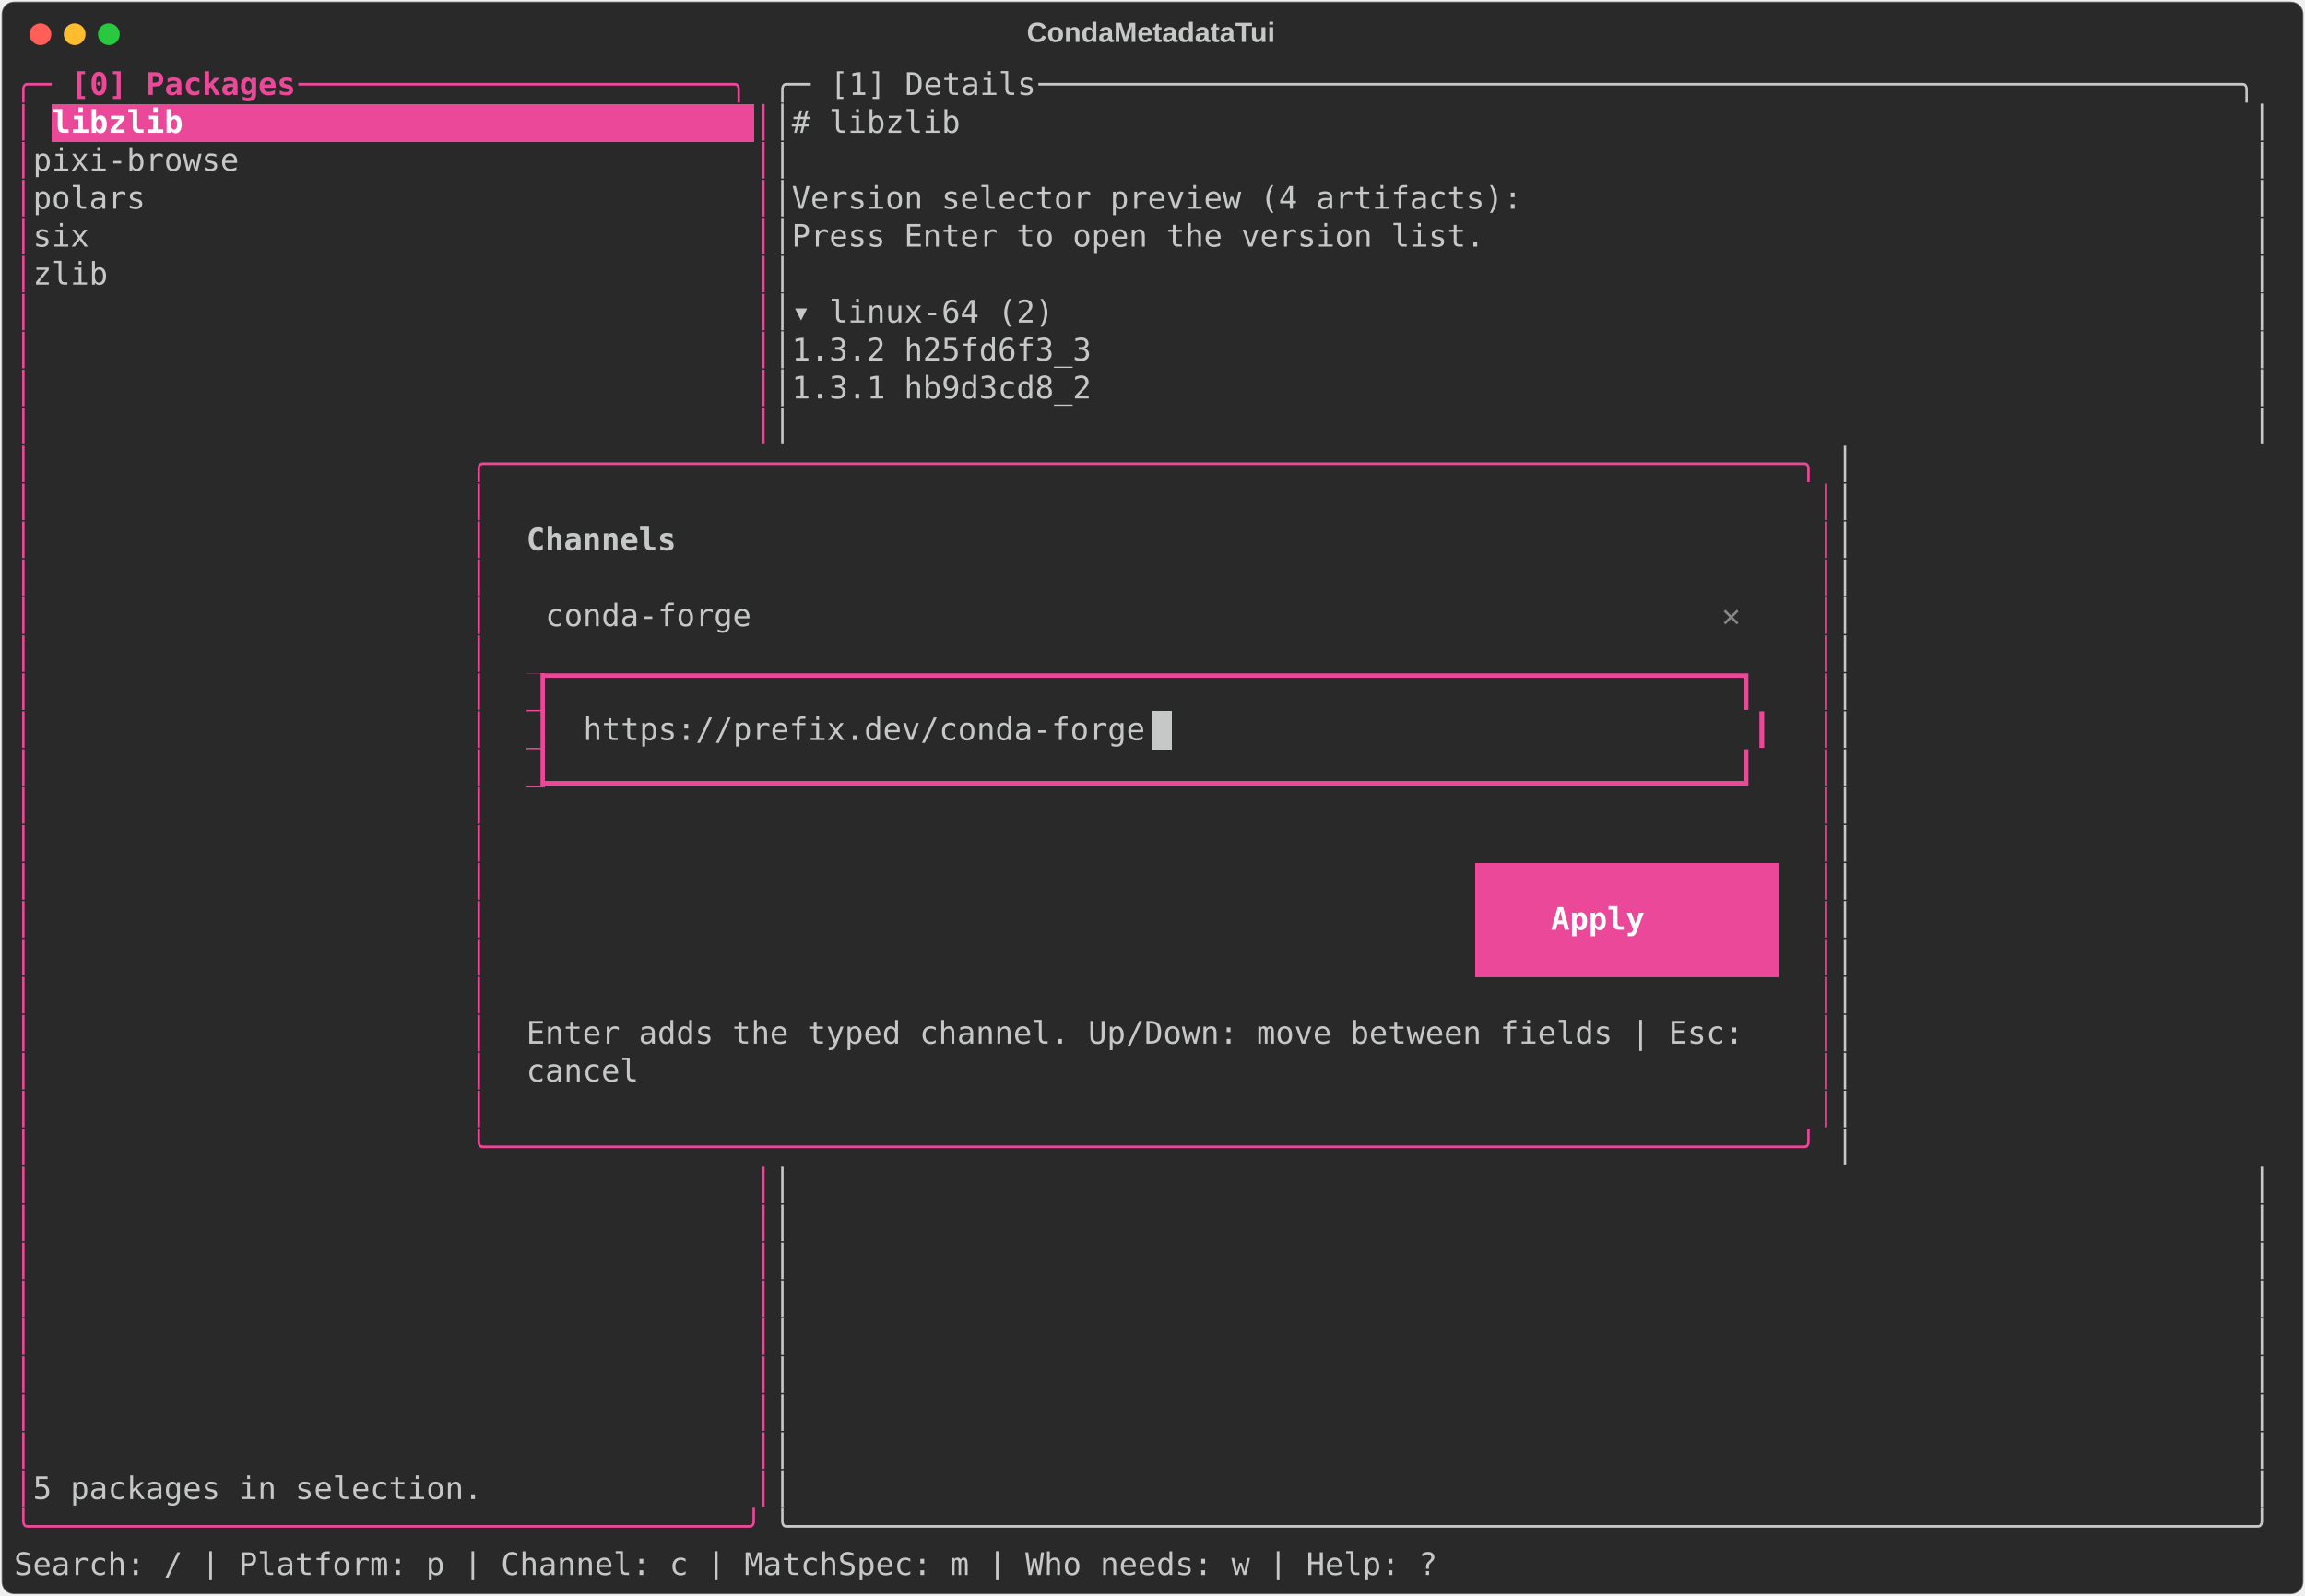
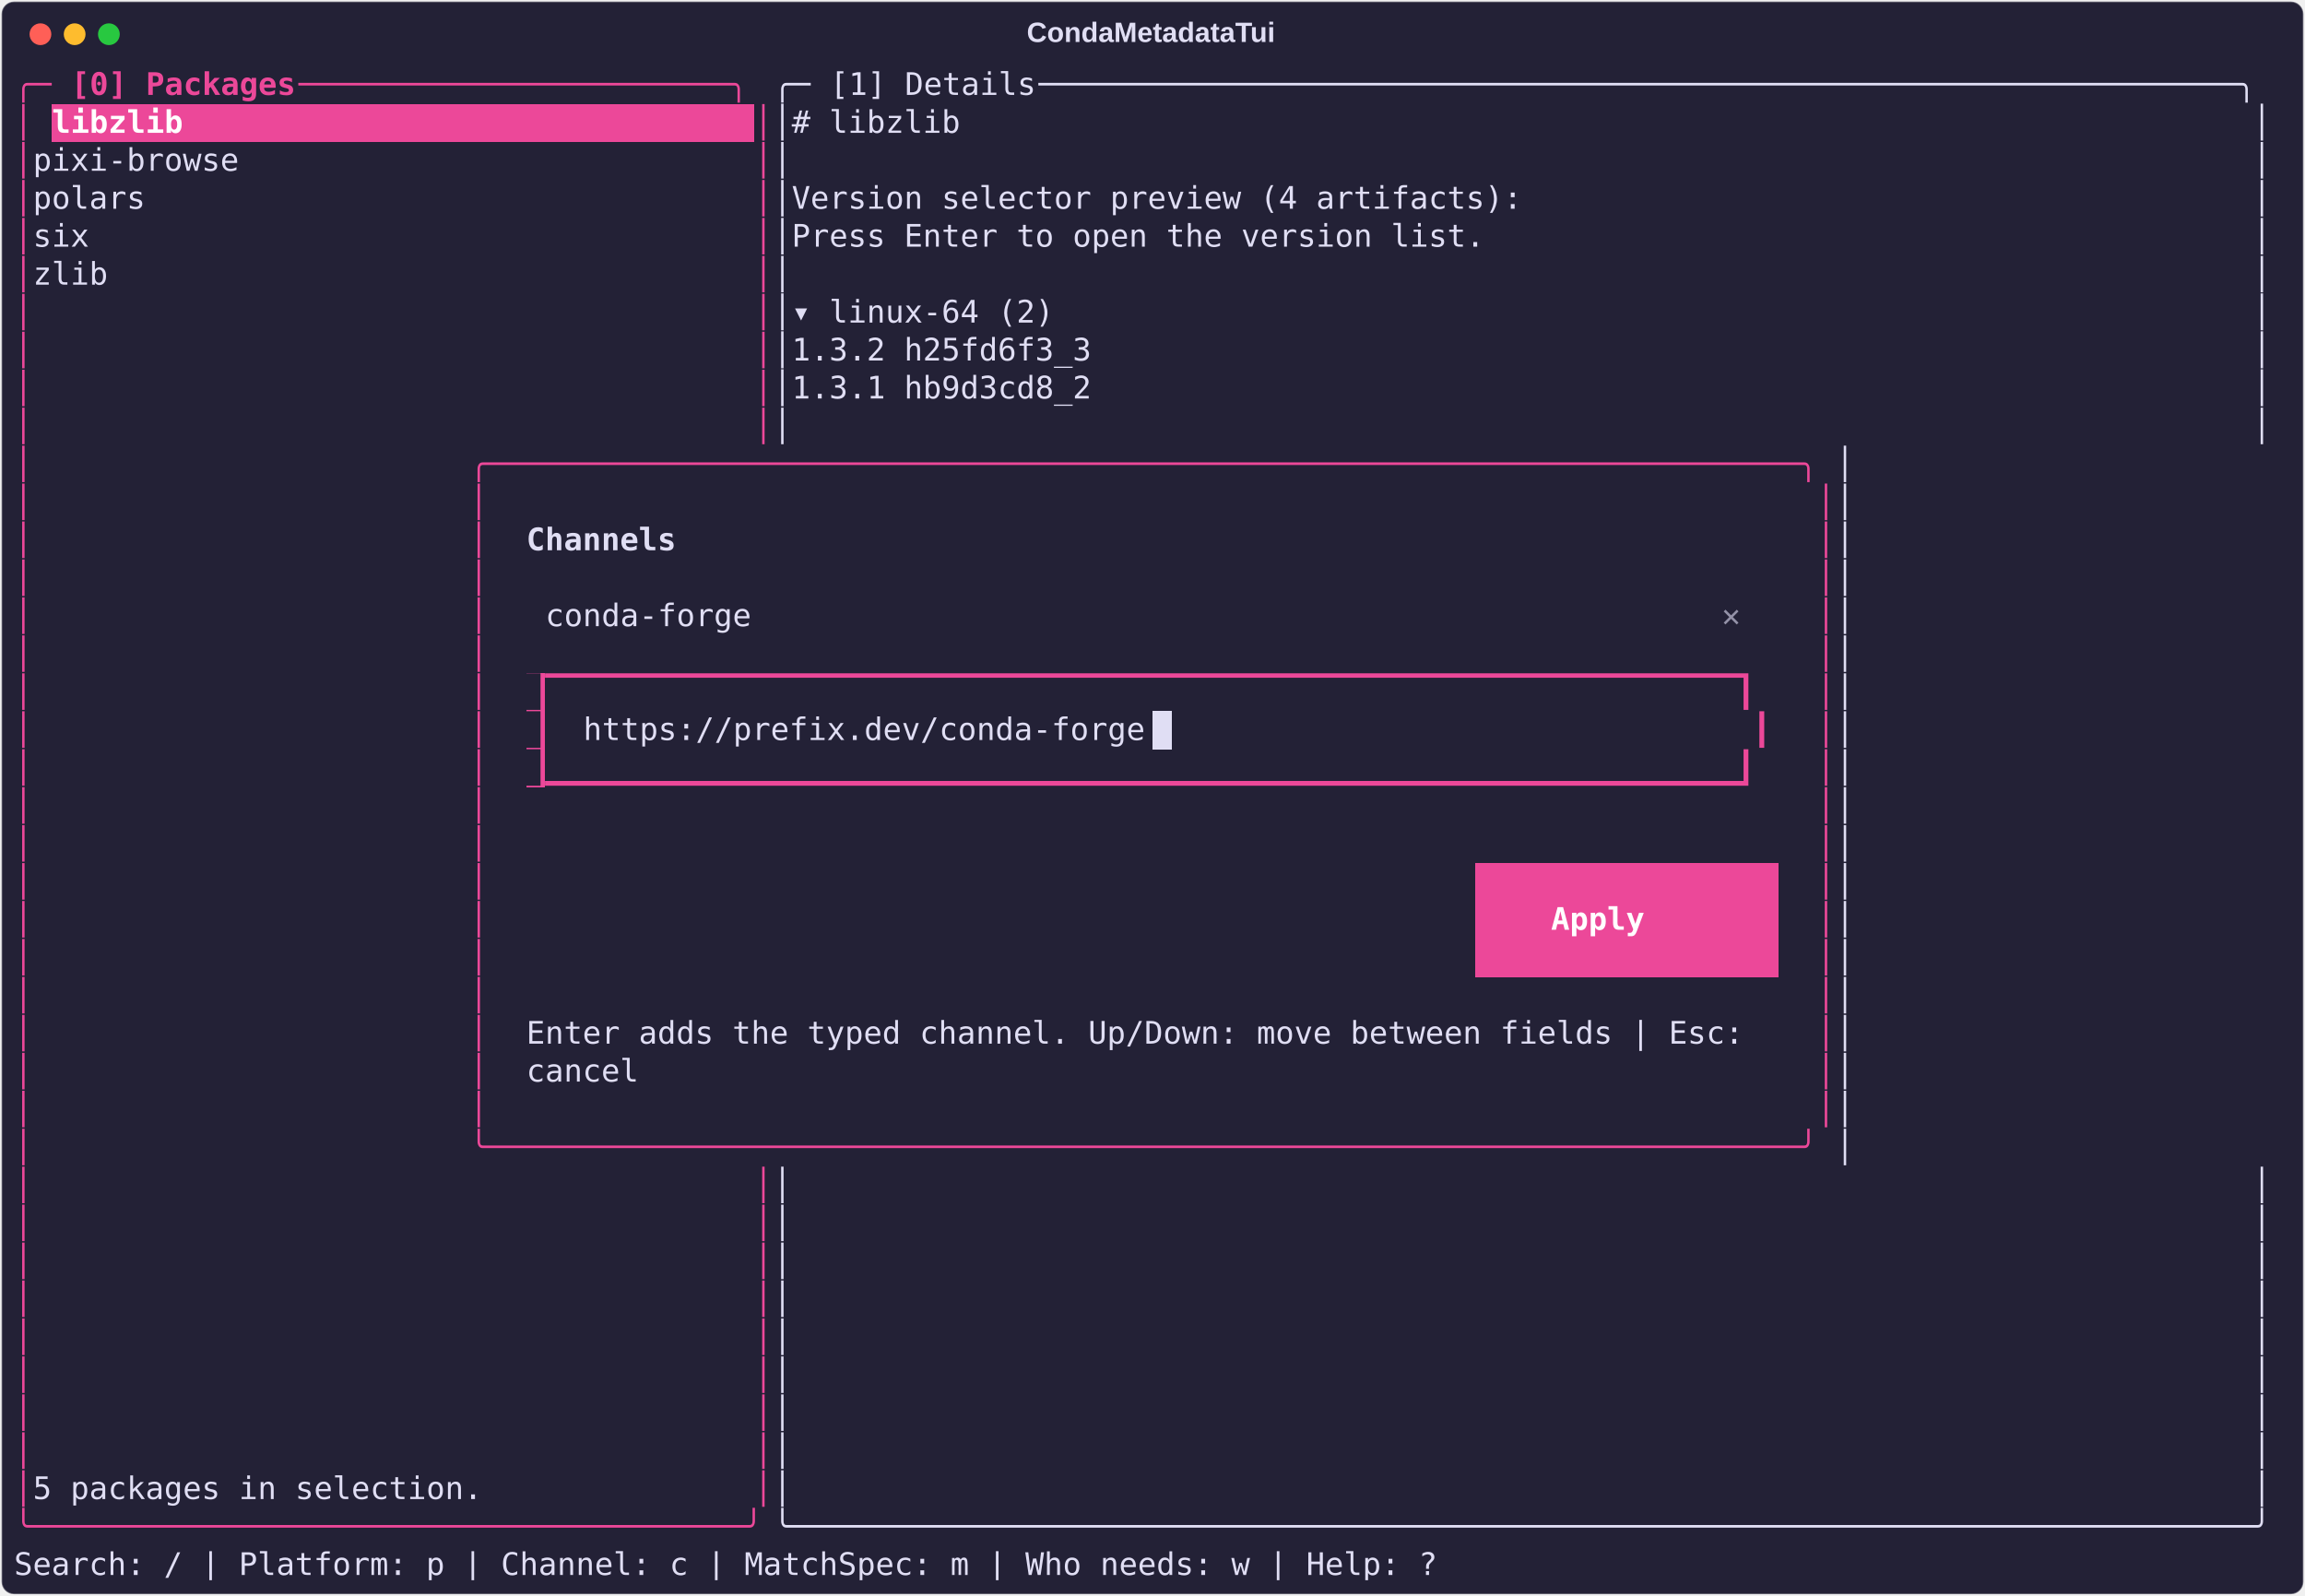
<svg xmlns="http://www.w3.org/2000/svg" class="rich-terminal" viewBox="0 0 1482 1026.0">
  <style>

    @font-face {
        font-family: "Fira Code";
        src: local("FiraCode-Regular"),
                url("https://cdnjs.cloudflare.com/ajax/libs/firacode/6.2.0/woff2/FiraCode-Regular.woff2") format("woff2"),
                url("https://cdnjs.cloudflare.com/ajax/libs/firacode/6.2.0/woff/FiraCode-Regular.woff") format("woff");
        font-style: normal;
        font-weight: 400;
    }
    @font-face {
        font-family: "Fira Code";
        src: local("FiraCode-Bold"),
                url("https://cdnjs.cloudflare.com/ajax/libs/firacode/6.2.0/woff2/FiraCode-Bold.woff2") format("woff2"),
                url("https://cdnjs.cloudflare.com/ajax/libs/firacode/6.2.0/woff/FiraCode-Bold.woff") format("woff");
        font-style: bold;
        font-weight: 700;
    }

    .terminal-matrix {
        font-family: Fira Code, monospace;
        font-size: 20px;
        line-height: 24.4px;
        font-variant-east-asian: full-width;
    }

    .terminal-title {
        font-size: 18px;
        font-weight: bold;
        font-family: arial;
    }

    .terminal-r1 { fill: #ec4899 }
.terminal-r2 { fill: #ec4899;font-weight: bold }
- .terminal-r3 { fill: #c5c8c6 }
+ .terminal-r3 { fill: #e0def4 }
.terminal-r4 { fill: #ffffff;font-weight: bold }
- .terminal-r5 { fill: #c5c8c6;font-weight: bold }
- .terminal-r6 { fill: #868887;font-weight: bold }
- .terminal-r7 { fill: #292929 }
- .terminal-r8 { fill: #4b4e55 }
- .terminal-r9 { fill: #cc555a }
+ .terminal-r5 { fill: #e0def4;font-weight: bold }
+ .terminal-r6 { fill: #9492a8;font-weight: bold }
+ .terminal-r7 { fill: #232136 }
+ .terminal-r8 { fill: #393552 }
+ .terminal-r9 { fill: #eb6f92 }
    </style>
  <defs>
    <clipPath id="terminal-clip-terminal">
      <rect x="0" y="0" width="1463.0" height="975.0" />
    </clipPath>
    <clipPath id="terminal-line-0">
      <rect x="0" y="1.5" width="1464" height="24.65" />
    </clipPath>
    <clipPath id="terminal-line-1">
      <rect x="0" y="25.9" width="1464" height="24.65" />
    </clipPath>
    <clipPath id="terminal-line-2">
      <rect x="0" y="50.3" width="1464" height="24.65" />
    </clipPath>
    <clipPath id="terminal-line-3">
      <rect x="0" y="74.7" width="1464" height="24.65" />
    </clipPath>
    <clipPath id="terminal-line-4">
      <rect x="0" y="99.1" width="1464" height="24.65" />
    </clipPath>
    <clipPath id="terminal-line-5">
      <rect x="0" y="123.5" width="1464" height="24.65" />
    </clipPath>
    <clipPath id="terminal-line-6">
      <rect x="0" y="147.9" width="1464" height="24.65" />
    </clipPath>
    <clipPath id="terminal-line-7">
      <rect x="0" y="172.3" width="1464" height="24.65" />
    </clipPath>
    <clipPath id="terminal-line-8">
      <rect x="0" y="196.7" width="1464" height="24.65" />
    </clipPath>
    <clipPath id="terminal-line-9">
      <rect x="0" y="221.1" width="1464" height="24.65" />
    </clipPath>
    <clipPath id="terminal-line-10">
      <rect x="0" y="245.5" width="1464" height="24.65" />
    </clipPath>
    <clipPath id="terminal-line-11">
      <rect x="0" y="269.9" width="1464" height="24.65" />
    </clipPath>
    <clipPath id="terminal-line-12">
      <rect x="0" y="294.3" width="1464" height="24.65" />
    </clipPath>
    <clipPath id="terminal-line-13">
      <rect x="0" y="318.7" width="1464" height="24.65" />
    </clipPath>
    <clipPath id="terminal-line-14">
      <rect x="0" y="343.1" width="1464" height="24.65" />
    </clipPath>
    <clipPath id="terminal-line-15">
      <rect x="0" y="367.5" width="1464" height="24.65" />
    </clipPath>
    <clipPath id="terminal-line-16">
      <rect x="0" y="391.9" width="1464" height="24.65" />
    </clipPath>
    <clipPath id="terminal-line-17">
      <rect x="0" y="416.3" width="1464" height="24.65" />
    </clipPath>
    <clipPath id="terminal-line-18">
      <rect x="0" y="440.7" width="1464" height="24.65" />
    </clipPath>
    <clipPath id="terminal-line-19">
      <rect x="0" y="465.1" width="1464" height="24.65" />
    </clipPath>
    <clipPath id="terminal-line-20">
      <rect x="0" y="489.5" width="1464" height="24.65" />
    </clipPath>
    <clipPath id="terminal-line-21">
      <rect x="0" y="513.9" width="1464" height="24.65" />
    </clipPath>
    <clipPath id="terminal-line-22">
      <rect x="0" y="538.3" width="1464" height="24.65" />
    </clipPath>
    <clipPath id="terminal-line-23">
      <rect x="0" y="562.7" width="1464" height="24.65" />
    </clipPath>
    <clipPath id="terminal-line-24">
      <rect x="0" y="587.1" width="1464" height="24.65" />
    </clipPath>
    <clipPath id="terminal-line-25">
      <rect x="0" y="611.5" width="1464" height="24.65" />
    </clipPath>
    <clipPath id="terminal-line-26">
      <rect x="0" y="635.9" width="1464" height="24.65" />
    </clipPath>
    <clipPath id="terminal-line-27">
      <rect x="0" y="660.3" width="1464" height="24.65" />
    </clipPath>
    <clipPath id="terminal-line-28">
      <rect x="0" y="684.7" width="1464" height="24.65" />
    </clipPath>
    <clipPath id="terminal-line-29">
      <rect x="0" y="709.1" width="1464" height="24.65" />
    </clipPath>
    <clipPath id="terminal-line-30">
      <rect x="0" y="733.5" width="1464" height="24.65" />
    </clipPath>
    <clipPath id="terminal-line-31">
      <rect x="0" y="757.9" width="1464" height="24.65" />
    </clipPath>
    <clipPath id="terminal-line-32">
      <rect x="0" y="782.3" width="1464" height="24.65" />
    </clipPath>
    <clipPath id="terminal-line-33">
      <rect x="0" y="806.7" width="1464" height="24.65" />
    </clipPath>
    <clipPath id="terminal-line-34">
      <rect x="0" y="831.1" width="1464" height="24.65" />
    </clipPath>
    <clipPath id="terminal-line-35">
      <rect x="0" y="855.5" width="1464" height="24.65" />
    </clipPath>
    <clipPath id="terminal-line-36">
      <rect x="0" y="879.9" width="1464" height="24.65" />
    </clipPath>
    <clipPath id="terminal-line-37">
      <rect x="0" y="904.3" width="1464" height="24.65" />
    </clipPath>
    <clipPath id="terminal-line-38">
      <rect x="0" y="928.7" width="1464" height="24.65" />
    </clipPath>
  </defs>
-   <rect fill="#292929" stroke="rgba(255,255,255,0.35)" stroke-width="1" x="1" y="1" width="1480" height="1024" rx="8" />
-   <text class="terminal-title" fill="#c5c8c6" text-anchor="middle" x="740" y="27">CondaMetadataTui</text>
+   <rect fill="#232136" stroke="rgba(255,255,255,0.35)" stroke-width="1" x="1" y="1" width="1480" height="1024" rx="8" />
+   <text class="terminal-title" fill="#e0def4" text-anchor="middle" x="740" y="27">CondaMetadataTui</text>
  <g transform="translate(26,22)">
    <circle cx="0" cy="0" r="7" fill="#ff5f57" />
    <circle cx="22" cy="0" r="7" fill="#febc2e" />
    <circle cx="44" cy="0" r="7" fill="#28c840" />
  </g>
  <g transform="translate(9, 41)" clip-path="url(#terminal-clip-terminal)">
    <rect fill="#ec4899" x="24.4" y="25.9" width="451.4" height="24.65" shape-rendering="crispEdges" />
    <rect fill="#ec4899" x="329.4" y="391.9" width="12.2" height="24.65" shape-rendering="crispEdges" />
    <rect fill="#ec4899" x="329.4" y="416.3" width="12.2" height="24.65" shape-rendering="crispEdges" />
-     <rect fill="#c5c8c6" x="732" y="416.3" width="12.2" height="24.65" shape-rendering="crispEdges" />
+     <rect fill="#e0def4" x="732" y="416.3" width="12.2" height="24.65" shape-rendering="crispEdges" />
    <rect fill="#ec4899" x="329.4" y="440.7" width="12.2" height="24.65" shape-rendering="crispEdges" />
    <rect fill="#ec4899" x="939.4" y="513.9" width="24.4" height="24.65" shape-rendering="crispEdges" />
    <rect fill="#ec4899" x="963.8" y="513.9" width="146.4" height="24.65" shape-rendering="crispEdges" />
    <rect fill="#ec4899" x="1110.2" y="513.9" width="24.4" height="24.65" shape-rendering="crispEdges" />
    <rect fill="#ec4899" x="939.4" y="538.3" width="48.8" height="24.65" shape-rendering="crispEdges" />
    <rect fill="#ec4899" x="988.2" y="538.3" width="85.4" height="24.65" shape-rendering="crispEdges" />
    <rect fill="#ec4899" x="1073.6" y="538.3" width="61" height="24.65" shape-rendering="crispEdges" />
    <rect fill="#ec4899" x="939.4" y="562.7" width="24.4" height="24.65" shape-rendering="crispEdges" />
    <rect fill="#ec4899" x="963.8" y="562.7" width="146.4" height="24.65" shape-rendering="crispEdges" />
    <rect fill="#ec4899" x="1110.2" y="562.7" width="24.4" height="24.65" shape-rendering="crispEdges" />
    <g class="terminal-matrix">
      <text class="terminal-r1" x="0" y="20" textLength="36.6" clip-path="url(#terminal-line-0)">╭─ </text>
      <text class="terminal-r2" x="36.6" y="20" textLength="146.4" clip-path="url(#terminal-line-0)">[0] Packages</text>
      <text class="terminal-r1" x="183" y="20" textLength="305" clip-path="url(#terminal-line-0)"> ───────────────────────╮</text>
      <text class="terminal-r3" x="488" y="20" textLength="36.6" clip-path="url(#terminal-line-0)">╭─ </text>
      <text class="terminal-r3" x="524.6" y="20" textLength="134.2" clip-path="url(#terminal-line-0)">[1] Details</text>
      <text class="terminal-r3" x="658.8" y="20" textLength="805.2" clip-path="url(#terminal-line-0)"> ────────────────────────────────────────────────────────────────╮</text>
      <text class="terminal-r3" x="1464" y="20" textLength="12.2" clip-path="url(#terminal-line-0)">
</text>
      <text class="terminal-r1" x="0" y="44.4" textLength="12.2" clip-path="url(#terminal-line-1)">│</text>
      <text class="terminal-r4" x="24.4" y="44.4" textLength="451.4" clip-path="url(#terminal-line-1)">libzlib                              </text>
      <text class="terminal-r1" x="475.8" y="44.4" textLength="12.2" clip-path="url(#terminal-line-1)">│</text>
      <text class="terminal-r3" x="488" y="44.4" textLength="976" clip-path="url(#terminal-line-1)">│# libzlib                                                                     │</text>
      <text class="terminal-r3" x="1464" y="44.4" textLength="12.2" clip-path="url(#terminal-line-1)">
</text>
      <text class="terminal-r1" x="0" y="68.8" textLength="12.2" clip-path="url(#terminal-line-2)">│</text>
      <text class="terminal-r3" x="12.2" y="68.8" textLength="463.6" clip-path="url(#terminal-line-2)"> pixi-browse                          </text>
      <text class="terminal-r1" x="475.8" y="68.8" textLength="12.2" clip-path="url(#terminal-line-2)">│</text>
      <text class="terminal-r3" x="488" y="68.8" textLength="976" clip-path="url(#terminal-line-2)">│                                                                              │</text>
      <text class="terminal-r3" x="1464" y="68.8" textLength="12.2" clip-path="url(#terminal-line-2)">
</text>
      <text class="terminal-r1" x="0" y="93.2" textLength="12.2" clip-path="url(#terminal-line-3)">│</text>
      <text class="terminal-r3" x="12.2" y="93.2" textLength="463.6" clip-path="url(#terminal-line-3)"> polars                               </text>
      <text class="terminal-r1" x="475.8" y="93.2" textLength="12.2" clip-path="url(#terminal-line-3)">│</text>
      <text class="terminal-r3" x="488" y="93.2" textLength="976" clip-path="url(#terminal-line-3)">│Version selector preview (4 artifacts):                                       │</text>
      <text class="terminal-r3" x="1464" y="93.2" textLength="12.2" clip-path="url(#terminal-line-3)">
</text>
      <text class="terminal-r1" x="0" y="117.6" textLength="12.2" clip-path="url(#terminal-line-4)">│</text>
      <text class="terminal-r3" x="12.2" y="117.6" textLength="463.6" clip-path="url(#terminal-line-4)"> six                                  </text>
      <text class="terminal-r1" x="475.8" y="117.6" textLength="12.2" clip-path="url(#terminal-line-4)">│</text>
      <text class="terminal-r3" x="488" y="117.6" textLength="976" clip-path="url(#terminal-line-4)">│Press Enter to open the version list.                                         │</text>
      <text class="terminal-r3" x="1464" y="117.6" textLength="12.2" clip-path="url(#terminal-line-4)">
</text>
      <text class="terminal-r1" x="0" y="142" textLength="12.2" clip-path="url(#terminal-line-5)">│</text>
      <text class="terminal-r3" x="12.2" y="142" textLength="463.6" clip-path="url(#terminal-line-5)"> zlib                                 </text>
      <text class="terminal-r1" x="475.8" y="142" textLength="12.2" clip-path="url(#terminal-line-5)">│</text>
      <text class="terminal-r3" x="488" y="142" textLength="976" clip-path="url(#terminal-line-5)">│                                                                              │</text>
      <text class="terminal-r3" x="1464" y="142" textLength="12.2" clip-path="url(#terminal-line-5)">
</text>
      <text class="terminal-r1" x="0" y="166.4" textLength="12.2" clip-path="url(#terminal-line-6)">│</text>
      <text class="terminal-r1" x="475.8" y="166.4" textLength="12.2" clip-path="url(#terminal-line-6)">│</text>
      <text class="terminal-r3" x="488" y="166.4" textLength="976" clip-path="url(#terminal-line-6)">│▾ linux-64 (2)                                                                │</text>
      <text class="terminal-r3" x="1464" y="166.4" textLength="12.2" clip-path="url(#terminal-line-6)">
</text>
      <text class="terminal-r1" x="0" y="190.8" textLength="12.2" clip-path="url(#terminal-line-7)">│</text>
      <text class="terminal-r1" x="475.8" y="190.8" textLength="12.2" clip-path="url(#terminal-line-7)">│</text>
      <text class="terminal-r3" x="488" y="190.8" textLength="976" clip-path="url(#terminal-line-7)">│1.3.2 h25fd6f3_3                                                              │</text>
      <text class="terminal-r3" x="1464" y="190.8" textLength="12.2" clip-path="url(#terminal-line-7)">
</text>
      <text class="terminal-r1" x="0" y="215.2" textLength="12.2" clip-path="url(#terminal-line-8)">│</text>
      <text class="terminal-r1" x="475.8" y="215.2" textLength="12.2" clip-path="url(#terminal-line-8)">│</text>
      <text class="terminal-r3" x="488" y="215.2" textLength="976" clip-path="url(#terminal-line-8)">│1.3.1 hb9d3cd8_2                                                              │</text>
      <text class="terminal-r3" x="1464" y="215.2" textLength="12.2" clip-path="url(#terminal-line-8)">
</text>
      <text class="terminal-r1" x="0" y="239.6" textLength="12.2" clip-path="url(#terminal-line-9)">│</text>
      <text class="terminal-r1" x="475.8" y="239.6" textLength="12.2" clip-path="url(#terminal-line-9)">│</text>
      <text class="terminal-r3" x="488" y="239.6" textLength="976" clip-path="url(#terminal-line-9)">│                                                                              │</text>
      <text class="terminal-r3" x="1464" y="239.6" textLength="12.2" clip-path="url(#terminal-line-9)">
</text>
      <text class="terminal-r1" x="0" y="264" textLength="12.2" clip-path="url(#terminal-line-10)">│</text>
      <text class="terminal-r1" x="292.8" y="264" textLength="878.4" clip-path="url(#terminal-line-10)">╭──────────────────────────────────────────────────────────────────────╮</text>
      <text class="terminal-r3" x="1171.2" y="264" textLength="292.8" clip-path="url(#terminal-line-10)">                       │</text>
      <text class="terminal-r3" x="1464" y="264" textLength="12.2" clip-path="url(#terminal-line-10)">
</text>
      <text class="terminal-r1" x="0" y="288.4" textLength="12.2" clip-path="url(#terminal-line-11)">│</text>
      <text class="terminal-r1" x="292.8" y="288.4" textLength="12.2" clip-path="url(#terminal-line-11)">│</text>
      <text class="terminal-r1" x="1159" y="288.4" textLength="12.2" clip-path="url(#terminal-line-11)">│</text>
      <text class="terminal-r3" x="1171.2" y="288.4" textLength="292.8" clip-path="url(#terminal-line-11)">                       │</text>
      <text class="terminal-r3" x="1464" y="288.4" textLength="12.2" clip-path="url(#terminal-line-11)">
</text>
      <text class="terminal-r1" x="0" y="312.8" textLength="12.2" clip-path="url(#terminal-line-12)">│</text>
      <text class="terminal-r1" x="292.8" y="312.8" textLength="12.2" clip-path="url(#terminal-line-12)">│</text>
      <text class="terminal-r5" x="329.4" y="312.8" textLength="97.6" clip-path="url(#terminal-line-12)">Channels</text>
      <text class="terminal-r1" x="1159" y="312.8" textLength="12.2" clip-path="url(#terminal-line-12)">│</text>
      <text class="terminal-r3" x="1171.2" y="312.8" textLength="292.8" clip-path="url(#terminal-line-12)">                       │</text>
      <text class="terminal-r3" x="1464" y="312.8" textLength="12.2" clip-path="url(#terminal-line-12)">
</text>
      <text class="terminal-r1" x="0" y="337.2" textLength="12.2" clip-path="url(#terminal-line-13)">│</text>
      <text class="terminal-r1" x="292.8" y="337.2" textLength="12.2" clip-path="url(#terminal-line-13)">│</text>
      <text class="terminal-r1" x="1159" y="337.2" textLength="12.2" clip-path="url(#terminal-line-13)">│</text>
      <text class="terminal-r3" x="1171.2" y="337.2" textLength="292.8" clip-path="url(#terminal-line-13)">                       │</text>
      <text class="terminal-r3" x="1464" y="337.2" textLength="12.2" clip-path="url(#terminal-line-13)">
</text>
      <text class="terminal-r1" x="0" y="361.6" textLength="12.2" clip-path="url(#terminal-line-14)">│</text>
      <text class="terminal-r1" x="292.8" y="361.6" textLength="12.2" clip-path="url(#terminal-line-14)">│</text>
      <text class="terminal-r3" x="341.6" y="361.6" textLength="134.2" clip-path="url(#terminal-line-14)">conda-forge</text>
      <text class="terminal-r6" x="1098" y="361.6" textLength="36.6" clip-path="url(#terminal-line-14)"> ✕ </text>
      <text class="terminal-r1" x="1159" y="361.6" textLength="12.2" clip-path="url(#terminal-line-14)">│</text>
      <text class="terminal-r3" x="1171.2" y="361.6" textLength="292.8" clip-path="url(#terminal-line-14)">                       │</text>
      <text class="terminal-r3" x="1464" y="361.6" textLength="12.2" clip-path="url(#terminal-line-14)">
</text>
      <text class="terminal-r1" x="0" y="386" textLength="12.2" clip-path="url(#terminal-line-15)">│</text>
      <text class="terminal-r1" x="292.8" y="386" textLength="12.2" clip-path="url(#terminal-line-15)">│</text>
      <text class="terminal-r1" x="1159" y="386" textLength="12.2" clip-path="url(#terminal-line-15)">│</text>
      <text class="terminal-r3" x="1171.2" y="386" textLength="292.8" clip-path="url(#terminal-line-15)">                       │</text>
      <text class="terminal-r3" x="1464" y="386" textLength="12.2" clip-path="url(#terminal-line-15)">
</text>
      <text class="terminal-r1" x="0" y="410.4" textLength="12.2" clip-path="url(#terminal-line-16)">│</text>
      <text class="terminal-r1" x="292.8" y="410.4" textLength="12.2" clip-path="url(#terminal-line-16)">│</text>
      <text class="terminal-r7" x="329.4" y="410.4" textLength="12.2" clip-path="url(#terminal-line-16)">▊</text>
      <text class="terminal-r1" x="341.6" y="410.4" textLength="793" clip-path="url(#terminal-line-16)">▔▔▔▔▔▔▔▔▔▔▔▔▔▔▔▔▔▔▔▔▔▔▔▔▔▔▔▔▔▔▔▔▔▔▔▔▔▔▔▔▔▔▔▔▔▔▔▔▔▔▔▔▔▔▔▔▔▔▔▔▔▔▔▔▎</text>
      <text class="terminal-r1" x="1159" y="410.4" textLength="12.2" clip-path="url(#terminal-line-16)">│</text>
      <text class="terminal-r3" x="1171.2" y="410.4" textLength="292.8" clip-path="url(#terminal-line-16)">                       │</text>
      <text class="terminal-r3" x="1464" y="410.4" textLength="12.2" clip-path="url(#terminal-line-16)">
</text>
      <text class="terminal-r1" x="0" y="434.8" textLength="12.2" clip-path="url(#terminal-line-17)">│</text>
      <text class="terminal-r1" x="292.8" y="434.8" textLength="12.2" clip-path="url(#terminal-line-17)">│</text>
      <text class="terminal-r7" x="329.4" y="434.8" textLength="12.2" clip-path="url(#terminal-line-17)">▊</text>
      <text class="terminal-r3" x="366" y="434.8" textLength="366" clip-path="url(#terminal-line-17)">https://prefix.dev/conda-forge</text>
      <text class="terminal-r1" x="1122.4" y="434.8" textLength="12.2" clip-path="url(#terminal-line-17)">▎</text>
      <text class="terminal-r1" x="1159" y="434.8" textLength="12.2" clip-path="url(#terminal-line-17)">│</text>
      <text class="terminal-r3" x="1171.2" y="434.8" textLength="292.8" clip-path="url(#terminal-line-17)">                       │</text>
      <text class="terminal-r3" x="1464" y="434.8" textLength="12.2" clip-path="url(#terminal-line-17)">
</text>
      <text class="terminal-r1" x="0" y="459.2" textLength="12.2" clip-path="url(#terminal-line-18)">│</text>
      <text class="terminal-r1" x="292.8" y="459.2" textLength="12.2" clip-path="url(#terminal-line-18)">│</text>
      <text class="terminal-r7" x="329.4" y="459.2" textLength="12.2" clip-path="url(#terminal-line-18)">▊</text>
      <text class="terminal-r1" x="341.6" y="459.2" textLength="793" clip-path="url(#terminal-line-18)">▁▁▁▁▁▁▁▁▁▁▁▁▁▁▁▁▁▁▁▁▁▁▁▁▁▁▁▁▁▁▁▁▁▁▁▁▁▁▁▁▁▁▁▁▁▁▁▁▁▁▁▁▁▁▁▁▁▁▁▁▁▁▁▁▎</text>
      <text class="terminal-r1" x="1159" y="459.2" textLength="12.2" clip-path="url(#terminal-line-18)">│</text>
      <text class="terminal-r3" x="1171.2" y="459.2" textLength="292.8" clip-path="url(#terminal-line-18)">                       │</text>
      <text class="terminal-r3" x="1464" y="459.2" textLength="12.2" clip-path="url(#terminal-line-18)">
</text>
      <text class="terminal-r1" x="0" y="483.6" textLength="12.2" clip-path="url(#terminal-line-19)">│</text>
      <text class="terminal-r1" x="292.8" y="483.6" textLength="12.2" clip-path="url(#terminal-line-19)">│</text>
      <text class="terminal-r1" x="1159" y="483.6" textLength="12.2" clip-path="url(#terminal-line-19)">│</text>
      <text class="terminal-r3" x="1171.2" y="483.6" textLength="292.8" clip-path="url(#terminal-line-19)">                       │</text>
      <text class="terminal-r3" x="1464" y="483.6" textLength="12.2" clip-path="url(#terminal-line-19)">
</text>
      <text class="terminal-r1" x="0" y="508" textLength="12.2" clip-path="url(#terminal-line-20)">│</text>
      <text class="terminal-r1" x="292.8" y="508" textLength="12.2" clip-path="url(#terminal-line-20)">│</text>
      <text class="terminal-r1" x="1159" y="508" textLength="12.2" clip-path="url(#terminal-line-20)">│</text>
      <text class="terminal-r3" x="1171.2" y="508" textLength="292.8" clip-path="url(#terminal-line-20)">                       │</text>
      <text class="terminal-r3" x="1464" y="508" textLength="12.2" clip-path="url(#terminal-line-20)">
</text>
      <text class="terminal-r1" x="0" y="532.4" textLength="12.2" clip-path="url(#terminal-line-21)">│</text>
      <text class="terminal-r1" x="292.8" y="532.4" textLength="12.2" clip-path="url(#terminal-line-21)">│</text>
      <text class="terminal-r1" x="1159" y="532.4" textLength="12.2" clip-path="url(#terminal-line-21)">│</text>
      <text class="terminal-r3" x="1171.2" y="532.4" textLength="292.8" clip-path="url(#terminal-line-21)">                       │</text>
      <text class="terminal-r3" x="1464" y="532.4" textLength="12.2" clip-path="url(#terminal-line-21)">
</text>
      <text class="terminal-r1" x="0" y="556.8" textLength="12.2" clip-path="url(#terminal-line-22)">│</text>
      <text class="terminal-r1" x="292.8" y="556.8" textLength="12.2" clip-path="url(#terminal-line-22)">│</text>
      <text class="terminal-r4" x="988.2" y="556.8" textLength="85.4" clip-path="url(#terminal-line-22)"> Apply </text>
      <text class="terminal-r1" x="1159" y="556.8" textLength="12.2" clip-path="url(#terminal-line-22)">│</text>
      <text class="terminal-r3" x="1171.2" y="556.8" textLength="292.8" clip-path="url(#terminal-line-22)">                       │</text>
      <text class="terminal-r3" x="1464" y="556.8" textLength="12.2" clip-path="url(#terminal-line-22)">
</text>
      <text class="terminal-r1" x="0" y="581.2" textLength="12.2" clip-path="url(#terminal-line-23)">│</text>
      <text class="terminal-r1" x="292.8" y="581.2" textLength="12.2" clip-path="url(#terminal-line-23)">│</text>
      <text class="terminal-r1" x="1159" y="581.2" textLength="12.2" clip-path="url(#terminal-line-23)">│</text>
      <text class="terminal-r3" x="1171.2" y="581.2" textLength="292.8" clip-path="url(#terminal-line-23)">                       │</text>
      <text class="terminal-r3" x="1464" y="581.2" textLength="12.2" clip-path="url(#terminal-line-23)">
</text>
      <text class="terminal-r1" x="0" y="605.6" textLength="12.2" clip-path="url(#terminal-line-24)">│</text>
      <text class="terminal-r1" x="292.8" y="605.6" textLength="12.2" clip-path="url(#terminal-line-24)">│</text>
      <text class="terminal-r1" x="1159" y="605.6" textLength="12.2" clip-path="url(#terminal-line-24)">│</text>
      <text class="terminal-r3" x="1171.2" y="605.6" textLength="292.8" clip-path="url(#terminal-line-24)">                       │</text>
      <text class="terminal-r3" x="1464" y="605.6" textLength="12.2" clip-path="url(#terminal-line-24)">
</text>
      <text class="terminal-r1" x="0" y="630" textLength="12.2" clip-path="url(#terminal-line-25)">│</text>
      <text class="terminal-r1" x="292.8" y="630" textLength="12.2" clip-path="url(#terminal-line-25)">│</text>
      <text class="terminal-r3" x="329.4" y="630" textLength="793" clip-path="url(#terminal-line-25)">Enter adds the typed channel. Up/Down: move between fields | Esc:</text>
      <text class="terminal-r1" x="1159" y="630" textLength="12.2" clip-path="url(#terminal-line-25)">│</text>
      <text class="terminal-r3" x="1171.2" y="630" textLength="292.8" clip-path="url(#terminal-line-25)">                       │</text>
      <text class="terminal-r3" x="1464" y="630" textLength="12.2" clip-path="url(#terminal-line-25)">
</text>
      <text class="terminal-r1" x="0" y="654.4" textLength="12.2" clip-path="url(#terminal-line-26)">│</text>
      <text class="terminal-r1" x="292.8" y="654.4" textLength="12.2" clip-path="url(#terminal-line-26)">│</text>
      <text class="terminal-r3" x="329.4" y="654.4" textLength="73.2" clip-path="url(#terminal-line-26)">cancel</text>
      <text class="terminal-r1" x="1159" y="654.4" textLength="12.2" clip-path="url(#terminal-line-26)">│</text>
      <text class="terminal-r3" x="1171.2" y="654.4" textLength="292.8" clip-path="url(#terminal-line-26)">                       │</text>
      <text class="terminal-r3" x="1464" y="654.4" textLength="12.2" clip-path="url(#terminal-line-26)">
</text>
      <text class="terminal-r1" x="0" y="678.8" textLength="12.2" clip-path="url(#terminal-line-27)">│</text>
      <text class="terminal-r1" x="292.8" y="678.8" textLength="12.2" clip-path="url(#terminal-line-27)">│</text>
      <text class="terminal-r1" x="1159" y="678.8" textLength="12.2" clip-path="url(#terminal-line-27)">│</text>
      <text class="terminal-r3" x="1171.2" y="678.8" textLength="292.8" clip-path="url(#terminal-line-27)">                       │</text>
      <text class="terminal-r3" x="1464" y="678.8" textLength="12.2" clip-path="url(#terminal-line-27)">
</text>
      <text class="terminal-r1" x="0" y="703.2" textLength="12.2" clip-path="url(#terminal-line-28)">│</text>
      <text class="terminal-r1" x="292.8" y="703.2" textLength="878.4" clip-path="url(#terminal-line-28)">╰──────────────────────────────────────────────────────────────────────╯</text>
      <text class="terminal-r3" x="1171.2" y="703.2" textLength="292.8" clip-path="url(#terminal-line-28)">                       │</text>
      <text class="terminal-r3" x="1464" y="703.2" textLength="12.2" clip-path="url(#terminal-line-28)">
</text>
      <text class="terminal-r1" x="0" y="727.6" textLength="12.2" clip-path="url(#terminal-line-29)">│</text>
      <text class="terminal-r1" x="475.8" y="727.6" textLength="12.2" clip-path="url(#terminal-line-29)">│</text>
      <text class="terminal-r3" x="488" y="727.6" textLength="976" clip-path="url(#terminal-line-29)">│                                                                              │</text>
      <text class="terminal-r3" x="1464" y="727.6" textLength="12.2" clip-path="url(#terminal-line-29)">
</text>
      <text class="terminal-r1" x="0" y="752" textLength="12.2" clip-path="url(#terminal-line-30)">│</text>
      <text class="terminal-r1" x="475.8" y="752" textLength="12.2" clip-path="url(#terminal-line-30)">│</text>
      <text class="terminal-r3" x="488" y="752" textLength="976" clip-path="url(#terminal-line-30)">│                                                                              │</text>
      <text class="terminal-r3" x="1464" y="752" textLength="12.2" clip-path="url(#terminal-line-30)">
</text>
      <text class="terminal-r1" x="0" y="776.4" textLength="12.2" clip-path="url(#terminal-line-31)">│</text>
      <text class="terminal-r1" x="475.8" y="776.4" textLength="12.2" clip-path="url(#terminal-line-31)">│</text>
      <text class="terminal-r3" x="488" y="776.4" textLength="976" clip-path="url(#terminal-line-31)">│                                                                              │</text>
      <text class="terminal-r3" x="1464" y="776.4" textLength="12.2" clip-path="url(#terminal-line-31)">
</text>
      <text class="terminal-r1" x="0" y="800.8" textLength="12.2" clip-path="url(#terminal-line-32)">│</text>
      <text class="terminal-r1" x="475.8" y="800.8" textLength="12.2" clip-path="url(#terminal-line-32)">│</text>
      <text class="terminal-r3" x="488" y="800.8" textLength="976" clip-path="url(#terminal-line-32)">│                                                                              │</text>
      <text class="terminal-r3" x="1464" y="800.8" textLength="12.2" clip-path="url(#terminal-line-32)">
</text>
      <text class="terminal-r1" x="0" y="825.2" textLength="12.2" clip-path="url(#terminal-line-33)">│</text>
      <text class="terminal-r1" x="475.8" y="825.2" textLength="12.2" clip-path="url(#terminal-line-33)">│</text>
      <text class="terminal-r3" x="488" y="825.2" textLength="976" clip-path="url(#terminal-line-33)">│                                                                              │</text>
      <text class="terminal-r3" x="1464" y="825.2" textLength="12.2" clip-path="url(#terminal-line-33)">
</text>
      <text class="terminal-r1" x="0" y="849.6" textLength="12.2" clip-path="url(#terminal-line-34)">│</text>
      <text class="terminal-r1" x="475.8" y="849.6" textLength="12.2" clip-path="url(#terminal-line-34)">│</text>
      <text class="terminal-r3" x="488" y="849.6" textLength="976" clip-path="url(#terminal-line-34)">│                                                                              │</text>
      <text class="terminal-r3" x="1464" y="849.6" textLength="12.2" clip-path="url(#terminal-line-34)">
</text>
      <text class="terminal-r1" x="0" y="874" textLength="12.2" clip-path="url(#terminal-line-35)">│</text>
      <text class="terminal-r1" x="475.8" y="874" textLength="12.2" clip-path="url(#terminal-line-35)">│</text>
      <text class="terminal-r3" x="488" y="874" textLength="976" clip-path="url(#terminal-line-35)">│                                                                              │</text>
      <text class="terminal-r3" x="1464" y="874" textLength="12.2" clip-path="url(#terminal-line-35)">
</text>
      <text class="terminal-r1" x="0" y="898.4" textLength="12.2" clip-path="url(#terminal-line-36)">│</text>
      <text class="terminal-r1" x="475.8" y="898.4" textLength="12.2" clip-path="url(#terminal-line-36)">│</text>
      <text class="terminal-r3" x="488" y="898.4" textLength="976" clip-path="url(#terminal-line-36)">│                                                                              │</text>
      <text class="terminal-r3" x="1464" y="898.4" textLength="12.2" clip-path="url(#terminal-line-36)">
</text>
      <text class="terminal-r1" x="0" y="922.8" textLength="12.2" clip-path="url(#terminal-line-37)">│</text>
      <text class="terminal-r3" x="12.2" y="922.8" textLength="463.6" clip-path="url(#terminal-line-37)">5 packages in selection.              </text>
      <text class="terminal-r1" x="475.8" y="922.8" textLength="12.2" clip-path="url(#terminal-line-37)">│</text>
      <text class="terminal-r3" x="488" y="922.8" textLength="976" clip-path="url(#terminal-line-37)">│                                                                              │</text>
      <text class="terminal-r3" x="1464" y="922.8" textLength="12.2" clip-path="url(#terminal-line-37)">
</text>
      <text class="terminal-r1" x="0" y="947.2" textLength="488" clip-path="url(#terminal-line-38)">╰──────────────────────────────────────╯</text>
      <text class="terminal-r3" x="488" y="947.2" textLength="976" clip-path="url(#terminal-line-38)">╰──────────────────────────────────────────────────────────────────────────────╯</text>
      <text class="terminal-r3" x="1464" y="947.2" textLength="12.2" clip-path="url(#terminal-line-38)">
</text>
      <text class="terminal-r3" x="0" y="971.6" textLength="1464" clip-path="url(#terminal-line-39)">Search: / | Platform: p | Channel: c | MatchSpec: m | Who needs: w | Help: ?                                            </text>
    </g>
  </g>
</svg>
